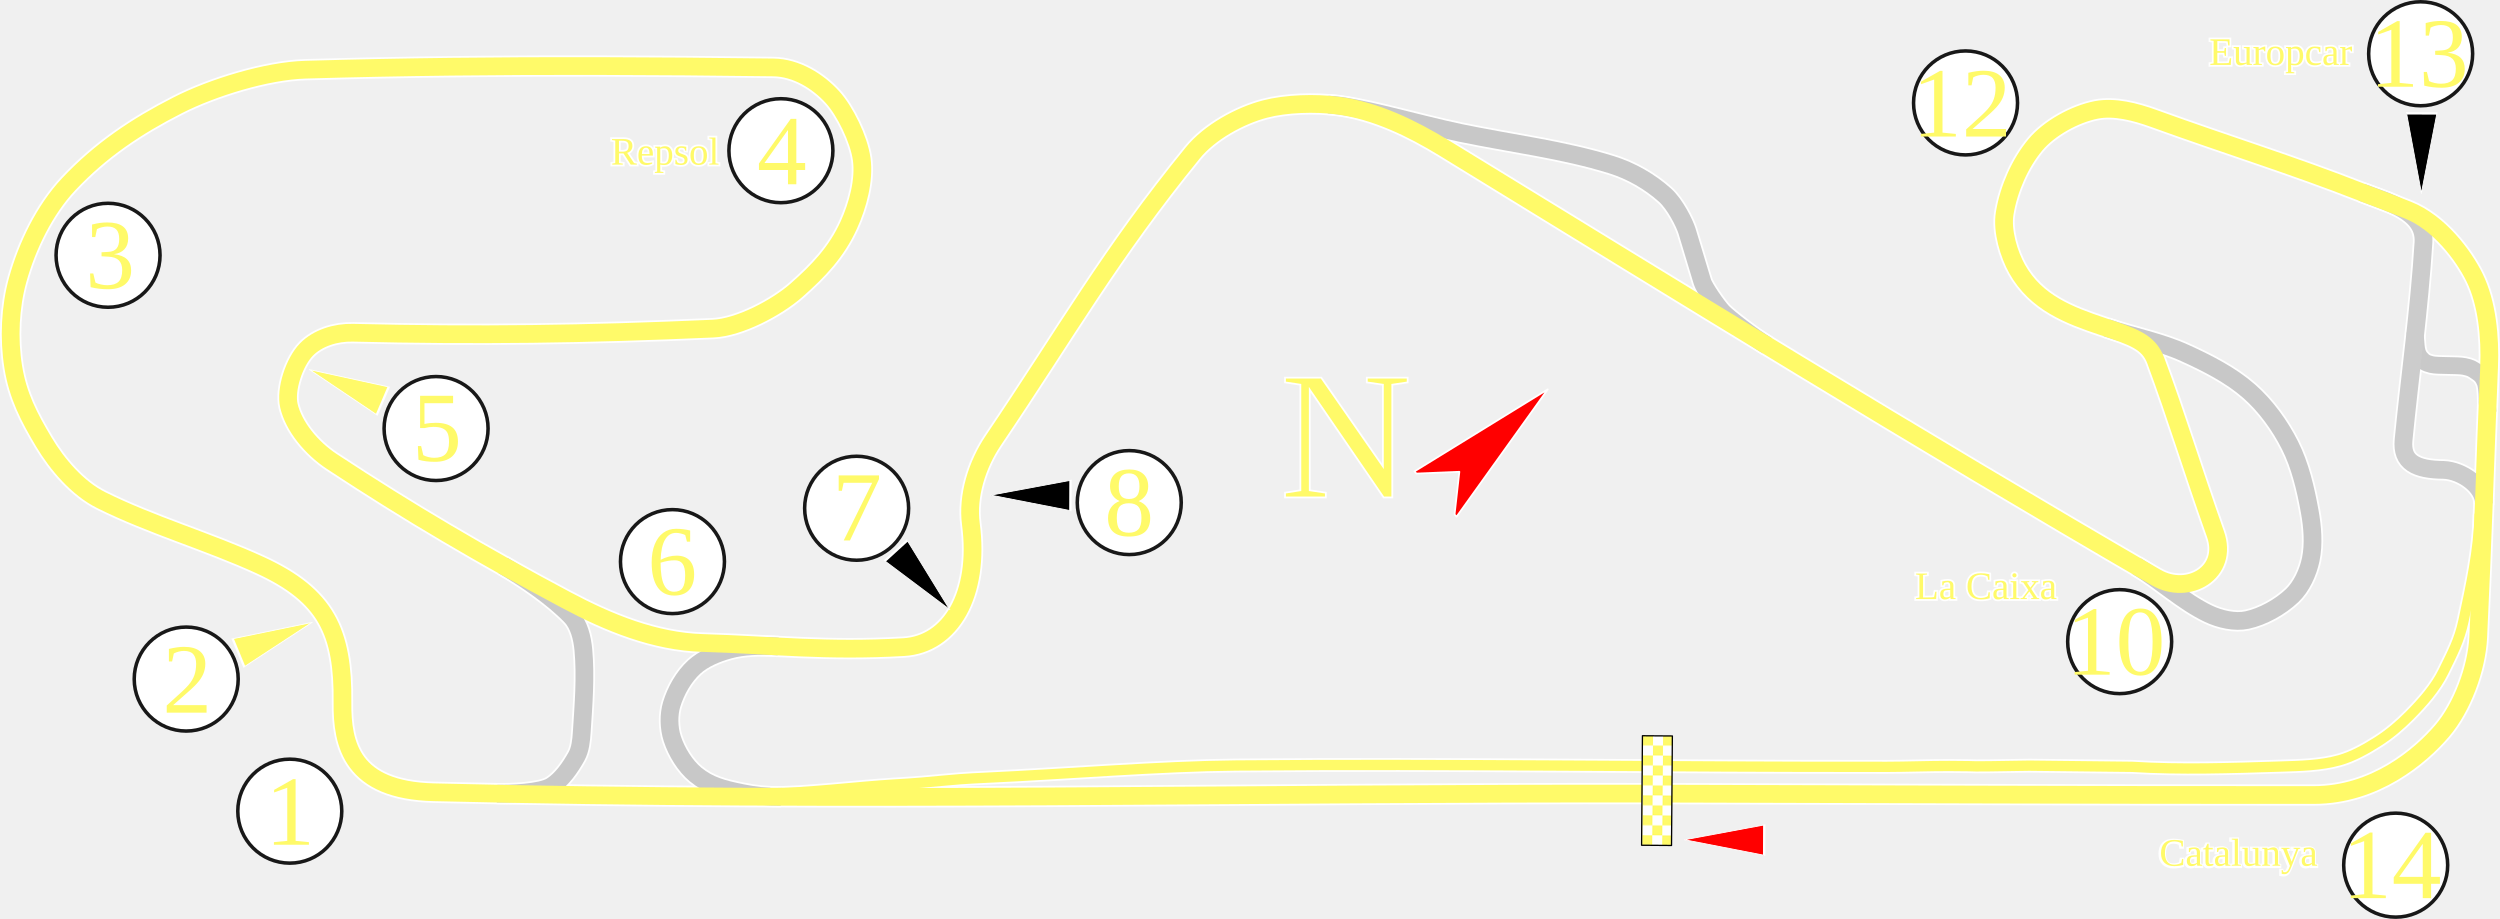
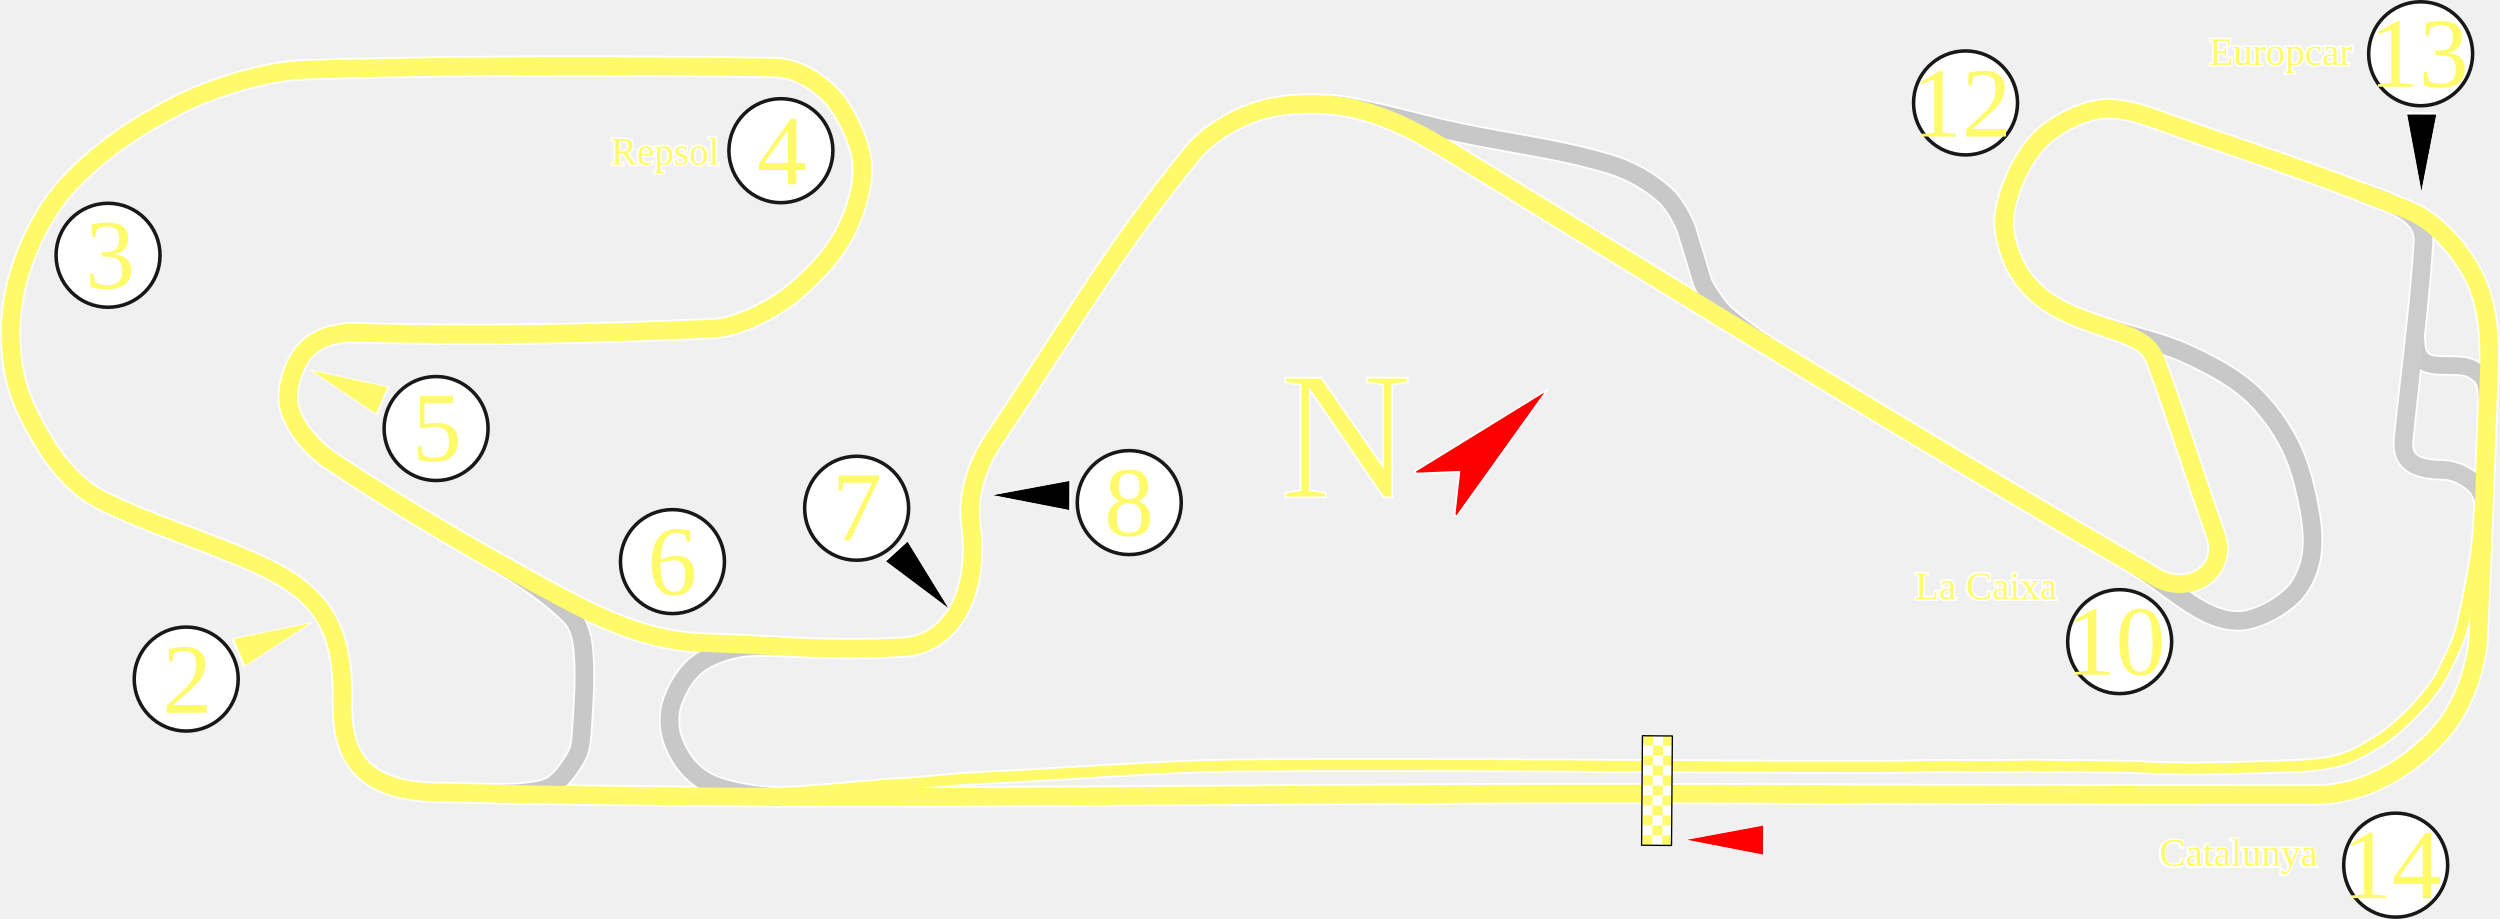
<svg xmlns="http://www.w3.org/2000/svg" xmlns:xlink="http://www.w3.org/1999/xlink" version="1.0" id="svg3942" height="517.724" width="1408.546">
  <defs id="defs3944">
    <clipPath id="clipPath9724" clipPathUnits="userSpaceOnUse">
      <path style="fill:#6a6a6a;fill-opacity:1;fill-rule:nonzero;stroke:#010101;stroke-width:0.943;stroke-linecap:round;stroke-linejoin:round;stroke-miterlimit:4;stroke-dasharray:none;stroke-dashoffset:0;stroke-opacity:1" d="M 727.239,720.308 C 1333.36,720.308 1939.48,720.308 2545.601,720.308 C 2545.601,974.893 2545.601,1229.478 2545.601,1484.063 C 1939.48,1484.063 1333.36,1484.063 727.239,1484.063 C 727.239,1229.478 727.239,974.893 727.239,720.308 L 727.239,720.308 z" id="path9726" />
    </clipPath>
    <pattern id="pattern4912" patternTransform="matrix(0.1737876,0,0,0.1737876,763.4772,1693.907)" height="18.138" width="18.181" patternUnits="userSpaceOnUse">
      <g transform="translate(-1025.535,-1215.281)" id="g4907">
        <rect y="1215.281" x="1025.535" height="18.096" width="18.173" id="rect4899" style="opacity:1;fill:#fffa69;fill-opacity:1;stroke:none;stroke-width:0.5;stroke-linecap:round;stroke-linejoin:round;stroke-miterlimit:4;stroke-dasharray:none;stroke-dashoffset:0;stroke-opacity:1" />
        <rect y="1215.281" x="1025.535" height="9.075" width="9.075" id="rect4903" style="opacity:1;fill:#ffffff;fill-opacity:1;stroke:none;stroke-width:0.5;stroke-linecap:round;stroke-linejoin:round;stroke-miterlimit:4;stroke-dasharray:none;stroke-dashoffset:0;stroke-opacity:1" />
        <rect y="1224.344" x="1034.641" height="9.075" width="9.075" id="rect4905" style="opacity:1;fill:#ffffff;fill-opacity:1;stroke:none;stroke-width:0.5;stroke-linecap:round;stroke-linejoin:round;stroke-miterlimit:4;stroke-dasharray:none;stroke-dashoffset:0;stroke-opacity:1" />
      </g>
    </pattern>
    <pattern patternTransform="matrix(0.4562459,1.0584762e-8,-1.0584762e-8,0.4562459,1606.006,1268.535)" id="pattern4166" xlink:href="#pattern4912" />
  </defs>
  <g transform="translate(-930.5028,-997.6197)" id="layer1">
    <path style="fill:none;fill-rule:evenodd;stroke:white;stroke-width:4;stroke-linecap:butt;stroke-linejoin:round;stroke-miterlimit:4;stroke-dasharray:none;stroke-opacity:1" d="M 2146.267,1430.039 L 2005.451,1429.927" id="path4724" />
    <path style="fill:none;fill-rule:evenodd;stroke:white;stroke-width:12;stroke-linecap:butt;stroke-linejoin:round;stroke-miterlimit:4;stroke-dasharray:none;stroke-opacity:1" d="M 1213.861,1316.235 C 1226.647,1323.762 1241.905,1334.066 1252.294,1344.873 C 1256.76,1349.519 1258.571,1357.153 1259.173,1363.716 C 1260.564,1378.887 1259.27,1394.703 1258.275,1410.075 C 1257.974,1414.743 1257.51,1419.85 1255.284,1423.833 C 1251.828,1430.019 1247.105,1436.878 1241.227,1440.582 C 1235.241,1444.355 1217.749,1444.969 1210.57,1444.769" id="path4714" />
    <path style="fill:none;fill-rule:evenodd;stroke:white;stroke-width:12;stroke-linecap:butt;stroke-linejoin:round;stroke-miterlimit:4;stroke-dasharray:none;stroke-opacity:1" d="M 1370.435,1446.564 C 1361.861,1446.589 1355.814,1445.89 1348.751,1444.47 C 1337.773,1442.265 1329.964,1440.218 1322.43,1434.002 C 1316.643,1429.227 1311.695,1421.281 1309.271,1413.813 C 1307.309,1407.772 1307.164,1400.252 1308.971,1394.373 C 1311.301,1386.793 1315.712,1378.901 1321.683,1373.436 C 1326.878,1368.682 1334.36,1365.631 1341.273,1363.716 C 1349.115,1361.543 1358.471,1361.198 1368.939,1361.847" id="path4716" />
    <path style="fill:none;fill-rule:evenodd;stroke:white;stroke-width:12;stroke-linecap:butt;stroke-linejoin:round;stroke-miterlimit:4;stroke-dasharray:none;stroke-opacity:1" d="M 1678.797,1056.55 C 1695.571,1057.272 1728.685,1067.378 1753.57,1072.551 C 1781.923,1078.444 1811.06,1081.91 1838.437,1090.421 C 1849.543,1093.874 1860.091,1099.96 1868.571,1107.544 C 1874.248,1112.622 1879.58,1123.275 1880.983,1127.733 C 1882.379,1132.17 1888.861,1153.795 1889.656,1156.446 C 1890.584,1159.538 1897.682,1170.005 1901.022,1173.494 C 1904.289,1176.907 1917.746,1187.265 1926.183,1192.411" id="path4718" />
    <path style="fill:none;fill-rule:evenodd;stroke:white;stroke-width:12;stroke-linecap:butt;stroke-linejoin:round;stroke-miterlimit:4;stroke-dasharray:none;stroke-opacity:1" d="M 2134.088,1316.478 C 2147.815,1324.634 2160.386,1336.534 2174.69,1343.378 C 2181.223,1346.503 2189.694,1348.436 2196.524,1346.967 C 2205.446,1345.047 2215.268,1339.553 2221.946,1333.208 C 2227.231,1328.188 2230.912,1320.108 2232.414,1312.87 C 2234.202,1304.256 2233.422,1294.504 2231.816,1285.653 C 2229.534,1273.07 2226.468,1259.902 2220.75,1248.566 C 2215.103,1237.37 2207.112,1226.312 2197.72,1218.059 C 2187.372,1208.965 2174.236,1202.308 2161.53,1196.524 C 2147.518,1190.145 2132.07,1187.302 2117.414,1182.317" id="path4720" />
    <path id="path4712" style="fill:none;fill-rule:evenodd;stroke:#ffffff;stroke-width:12;stroke-linecap:butt;stroke-linejoin:round;stroke-miterlimit:4;stroke-dasharray:none;stroke-opacity:1" d="m 2261.24,1105.991 c -39.602,-15.527 -74.724,-26.213 -117.357,-41.665 -10.208,-3.7 -22.133,-6.783 -32.302,-4.785 -12.164,2.389 -26.502,10.351 -34.272,19.637 -8.58,10.255 -15.003,24.676 -17.317,38.562 -1.674,10.042 2.42,23.317 7.045,31.528 10.681,18.96 29.326,26.002 48.132,32.302 17.184,5.756 25.951,8.532 29.909,19.142 11.725,31.429 20.866,61.876 33.643,97.803 7.694,21.634 -15.264,35.055 -33.451,24.492 -137.873,-80.08 -262.795,-157.214 -400.975,-241.931 -18.282,-11.208 -38.735,-21.126 -59.818,-23.927 -13.068,-1.736 -29.465,-1.171 -41.244,1.91 -14.142,3.699 -31.143,12.987 -40.749,24.773 -46.623,57.204 -70.641,100.274 -112.288,161.895 -9.322,13.793 -14.749,31.465 -12.689,47.106 5.222,39.645 -11.308,67.858 -37.886,69.389 -43.847,2.526 -72.724,-1.116 -113.279,-2.333 -26.944,-0.808 -52.894,-11.407 -76.918,-24.205 -46.741,-24.9 -88.45,-49.339 -131.95,-78.041 -11.479,-7.574 -21.506,-19.761 -24.205,-31.456 -2.087,-9.042 2.985,-24.529 9.849,-31.601 6.296,-6.487 16.468,-9.739 26.247,-9.498 69.992,1.722 131.066,0.862 202.874,-2.32 14.927,-0.661 35.983,-11.878 47.021,-21.607 12.49,-11.008 22.571,-21.584 29.486,-36.797 5.048,-11.107 8.883,-25.252 7.251,-37.087 -1.558,-11.295 -9.467,-27.211 -16.399,-34.84 -8.218,-9.044 -20.435,-16.656 -33.353,-16.822 -89.187,-1.145 -175.087,-1.318 -263.611,1.269 -21.919,0.638 -52.448,10.098 -71.867,19.988 -23.65,12.044 -43.633,25.471 -61.57,44.543 -13.567,14.426 -23.407,34.825 -28.713,53.836 -4.265,15.284 -5.097,33.106 -2.538,49.051 2.625,16.357 8.884,28.351 17.245,42.356 7.591,12.714 19.01,26.079 32.302,32.725 28.182,14.091 60.523,23.321 89.582,36.677 37.218,17.105 46.833,37.672 46.38,77.268 -0.274,24.015 5.35,49.527 51.516,50.67 231.148,5.726 460.056,0.264 691.353,0.773 130.803,0.288 239.607,0.867 367.875,0.773 34.316,-0.026 59.907,-21.683 72.242,-36.109 11.194,-13.091 19.481,-34.96 20.338,-52.785 1.258,-26.151 2.249,-51.21 3.164,-75.535" />
    <path id="path4476" d="M 1213.861,1316.235 C 1226.647,1323.762 1241.905,1334.066 1252.294,1344.873 C 1256.76,1349.519 1258.571,1357.153 1259.173,1363.716 C 1260.564,1378.887 1259.27,1394.703 1258.275,1410.075 C 1257.974,1414.743 1257.51,1419.85 1255.284,1423.833 C 1251.828,1430.019 1247.105,1436.878 1241.227,1440.582 C 1235.241,1444.355 1217.749,1444.969 1210.57,1444.769" style="fill:none;fill-rule:evenodd;stroke:#c8c8c8;stroke-width:10;stroke-linecap:butt;stroke-linejoin:round;stroke-miterlimit:4;stroke-dasharray:none;stroke-opacity:1" />
    <path id="path4478" d="M 1370.435,1446.564 C 1361.861,1446.589 1355.814,1445.89 1348.751,1444.47 C 1337.773,1442.265 1329.964,1440.218 1322.43,1434.002 C 1316.643,1429.227 1311.695,1421.281 1309.271,1413.813 C 1307.309,1407.772 1307.164,1400.252 1308.971,1394.373 C 1311.301,1386.793 1315.712,1378.901 1321.683,1373.436 C 1326.878,1368.682 1334.36,1365.631 1341.273,1363.716 C 1349.115,1361.543 1358.471,1361.198 1368.939,1361.847" style="fill:none;fill-rule:evenodd;stroke:#c8c8c8;stroke-width:10;stroke-linecap:butt;stroke-linejoin:round;stroke-miterlimit:4;stroke-dasharray:none;stroke-opacity:1" />
    <path id="path4480" d="M 1678.797,1056.55 C 1695.571,1057.272 1728.685,1067.378 1753.57,1072.551 C 1781.923,1078.444 1811.06,1081.91 1838.437,1090.421 C 1849.543,1093.874 1860.091,1099.96 1868.571,1107.544 C 1874.248,1112.622 1879.58,1123.275 1880.983,1127.733 C 1882.379,1132.17 1888.861,1153.795 1889.656,1156.446 C 1890.584,1159.538 1897.682,1170.005 1901.022,1173.494 C 1904.289,1176.907 1917.746,1187.265 1926.183,1192.411" style="fill:none;fill-rule:evenodd;stroke:#c8c8c8;stroke-width:10;stroke-linecap:butt;stroke-linejoin:round;stroke-miterlimit:4;stroke-dasharray:none;stroke-opacity:1" />
    <path id="path4482" d="M 2134.088,1316.478 C 2147.815,1324.634 2160.386,1336.534 2174.69,1343.378 C 2181.223,1346.503 2189.694,1348.436 2196.524,1346.967 C 2205.446,1345.047 2215.268,1339.553 2221.946,1333.208 C 2227.231,1328.188 2230.912,1320.108 2232.414,1312.87 C 2234.202,1304.256 2233.422,1294.504 2231.816,1285.653 C 2229.534,1273.07 2226.468,1259.902 2220.75,1248.566 C 2215.103,1237.37 2207.112,1226.312 2197.72,1218.059 C 2187.372,1208.965 2174.236,1202.308 2161.53,1196.524 C 2147.518,1190.145 2132.07,1187.302 2117.414,1182.317" style="fill:none;fill-rule:evenodd;stroke:#c8c8c8;stroke-width:10;stroke-linecap:butt;stroke-linejoin:round;stroke-miterlimit:4;stroke-dasharray:none;stroke-opacity:1" />
    <path id="path4492" d="M 2260.842,1105.848 C 2269.333,1109.034 2278.035,1112.384 2287.072,1115.975 C 2304.667,1122.966 2318.49,1141.351 2324.74,1154.053 C 2331.744,1168.289 2333.617,1187.512 2332.909,1204.3 C 2331.77,1231.301 2330.867,1256.498 2329.916,1281.775" style="fill:none;fill-rule:evenodd;stroke:#ffffff;stroke-width:12;stroke-linecap:butt;stroke-linejoin:round;stroke-miterlimit:4;stroke-dasharray:none;stroke-opacity:1" />
    <path d="m 2329.946,1281.114 c 0.134,-9.591 -12.401,-18.366 -22.599,-18.743 -15.687,-0.124 -23.878,-4.258 -22.629,-16.919 3.672,-37.224 8.91,-73.893 11.209,-111.243 1.091,-17.717 -20.618,-22.702 -34.686,-28.218" style="fill:none;fill-rule:evenodd;stroke:#ffffff;stroke-width:12;stroke-linecap:butt;stroke-linejoin:round;stroke-miterlimit:4;stroke-dasharray:none;stroke-opacity:1" id="path985" />
    <path style="fill:none;fill-rule:evenodd;stroke:#ffffff;stroke-width:11.5;stroke-linecap:butt;stroke-linejoin:miter;stroke-miterlimit:4;stroke-dasharray:none;stroke-opacity:1" d="m 2291.162,1184.552 c 0,0 0.442,5.398 0.649,7.809 0.207,2.41 0.744,5.085 2.488,7.044 1.744,1.959 2.615,2.756 6.171,3.62 3.557,0.864 14.685,0.252 18.551,1.076 3.865,0.824 4.364,1.348 6.909,3.027 2.545,1.679 3.577,2.949 4.781,5.885 1.204,2.935 1.103,11.402 1.103,11.402 l 0.474,5.488" id="path987" />
    <path id="path4312" d="m 2291.162,1184.552 c 0,0 0.442,5.398 0.649,7.809 0.207,2.41 0.744,5.085 2.488,7.044 1.744,1.959 2.615,2.756 6.171,3.62 3.557,0.864 14.685,0.252 18.551,1.076 3.865,0.824 4.364,1.348 6.909,3.027 2.545,1.679 3.577,2.949 4.781,5.885 1.204,2.935 1.103,11.402 1.103,11.402 l 0.474,5.488" style="fill:none;fill-rule:evenodd;stroke:#c9c9c9;stroke-width:9.5;stroke-linecap:butt;stroke-linejoin:miter;stroke-miterlimit:4;stroke-dasharray:none;stroke-opacity:1" />
    <path id="path977" style="fill:none;fill-rule:evenodd;stroke:#cccccc;stroke-width:10;stroke-linecap:butt;stroke-linejoin:round;stroke-miterlimit:4;stroke-dasharray:none;stroke-opacity:1" d="m 2329.946,1281.114 c 0.134,-9.591 -12.401,-18.366 -22.599,-18.743 -15.687,-0.124 -23.878,-4.258 -22.629,-16.919 3.672,-37.224 8.91,-73.893 11.209,-111.243 1.091,-17.717 -20.618,-22.702 -34.686,-28.218" />
    <path style="fill:none;fill-rule:evenodd;stroke:#ffffff;stroke-width:7.8;stroke-linecap:butt;stroke-linejoin:round;stroke-miterlimit:4;stroke-dasharray:none;stroke-opacity:1" d="m 2327.633,1287.087 c -0.598,20.849 -4.889,40.355 -9.149,60.342 -2.37,11.119 -6.396,18.513 -11.297,28.55 -4.47,9.154 -11.771,17.368 -18.992,24.675 -5.39,5.454 -11.281,10.485 -17.796,14.655 -6.645,4.254 -14.232,8.512 -21.684,10.618 -10.543,2.979 -22.187,3.232 -33.349,3.589 -27.82,0.889 -56.363,1.86 -83.596,0.15 l -57.914,-0.657 c -44.528,0.75 -20.47,0.251 -45.103,0.175 -10.63,-0.033 -24.344,0.478 -35.025,0.494 -122.166,0.183 -244.673,-1.835 -366.824,-0.759 -42.001,0.37 -97.723,4.943 -139.691,6.834 -26.623,1.2 -26.428,2.371 -53.034,3.888 -18.856,1.075 -50.678,4.995 -69.596,4.833" id="path989" />
    <path transform="translate(930.5028,997.6197)" d="M 336.484 37.209 C 281.764 37.106 227.462 37.645 172.135 39.262 C 150.216 39.899 119.687 49.361 100.268 59.25 C 76.618 71.294 56.634 84.721 38.697 103.793 C 25.13 118.219 15.29 138.617 9.984 157.629 C 5.719 172.913 4.886 190.737 7.445 206.682 C 10.071 223.039 16.33 235.032 24.691 249.037 C 32.282 261.751 43.7 275.116 56.992 281.762 C 85.174 295.853 117.516 305.082 146.574 318.438 C 183.792 335.543 193.407 356.111 192.955 395.707 C 192.681 419.722 198.304 445.233 244.471 446.377 C 475.619 452.103 704.528 446.641 935.824 447.15 C 1066.627 447.438 1175.431 448.018 1303.699 447.924 C 1338.015 447.898 1363.607 426.24 1375.941 411.814 C 1387.135 398.724 1395.422 376.854 1396.279 359.029 C 1397.537 332.878 1398.528 307.818 1399.443 283.494 L 1399.438 283.479 C 1400.38 258.428 1401.277 233.442 1402.406 206.682 C 1403.114 189.893 1401.241 170.67 1394.236 156.434 C 1387.987 143.732 1374.164 125.346 1356.568 118.355 C 1347.673 114.821 1339.108 111.522 1330.742 108.381 L 1330.738 108.371 C 1291.136 92.844 1256.013 82.159 1213.381 66.707 C 1203.173 63.007 1191.247 59.923 1181.078 61.92 C 1168.915 64.309 1154.576 72.273 1146.807 81.559 C 1138.226 91.813 1131.804 106.234 1129.49 120.119 C 1127.816 130.161 1131.909 143.437 1136.535 151.648 C 1147.216 170.609 1165.861 177.649 1184.668 183.949 C 1201.852 189.706 1210.62 192.482 1214.578 203.092 C 1226.303 234.52 1235.444 264.968 1248.221 300.895 C 1255.915 322.529 1232.957 335.95 1214.77 325.387 C 1076.897 245.307 951.975 168.172 813.795 83.455 C 795.513 72.247 775.06 62.329 753.977 59.527 C 740.908 57.791 724.512 58.357 712.732 61.438 C 698.59 65.136 681.591 74.424 671.984 86.211 C 625.362 143.415 601.342 186.484 559.695 248.105 C 550.373 261.899 544.946 279.569 547.006 295.211 C 552.227 334.856 535.699 363.07 509.121 364.602 C 465.274 367.128 436.397 363.484 395.842 362.268 C 368.897 361.459 342.948 350.861 318.924 338.062 C 272.182 313.162 230.473 288.724 186.973 260.021 C 175.494 252.447 165.466 240.262 162.768 228.566 C 160.681 219.525 165.753 204.037 172.617 196.965 C 178.913 190.478 189.085 187.226 198.865 187.467 C 268.858 189.189 329.931 188.329 401.738 185.146 C 416.665 184.485 437.721 173.268 448.76 163.539 C 461.25 152.531 471.331 141.956 478.246 126.742 C 483.294 115.636 487.128 101.489 485.496 89.654 C 483.938 78.36 476.029 62.443 469.098 54.814 C 460.88 45.77 448.662 38.16 435.744 37.994 C 402.299 37.565 369.317 37.271 336.484 37.209 z " style="fill:none;fill-rule:evenodd;stroke:#fffa69;stroke-width:10;stroke-linecap:butt;stroke-linejoin:round;stroke-miterlimit:4;stroke-dasharray:none;stroke-opacity:1" id="path3965" />
    <text id="text4528" y="1449.807" x="1076.742" style="font-style:normal;font-weight:normal;line-height:0%;font-family:'Times New Roman';writing-mode:lr-tb;fill:#fffa69;fill-opacity:1;stroke:none;stroke-width:1px;stroke-linecap:butt;stroke-linejoin:miter;stroke-opacity:1" xml:space="preserve">
      <tspan style="font-size:40px;line-height:1.25" y="1449.807" x="1076.742" id="tspan4530"> </tspan>
    </text>
    <text id="text4532" y="1470.391" x="1081.493" style="font-style:normal;font-weight:normal;line-height:0%;font-family:'Times New Roman';writing-mode:lr-tb;fill:#fffa69;fill-opacity:1;stroke:none;stroke-width:1px;stroke-linecap:butt;stroke-linejoin:miter;stroke-opacity:1" xml:space="preserve">
      <tspan style="font-size:48px;line-height:1.25" y="1470.391" x="1081.493" id="tspan4534"> </tspan>
    </text>
    <g id="g4693">
      <path style="opacity:1;fill:white;fill-opacity:1;fill-rule:nonzero;stroke:#181818;stroke-width:2.216;stroke-linecap:round;stroke-linejoin:round;marker:none;marker-start:none;marker-mid:none;marker-end:none;stroke-miterlimit:4;stroke-dasharray:none;stroke-dashoffset:66;stroke-opacity:1;visibility:visible;display:inline;overflow:visible;enable-background:accumulate" id="path4691" d="m 2307.079,1490.185 a 32.461,32.461 0 0 1 -32.461,32.461 32.461,32.461 0 0 1 -32.461,-32.461 32.461,32.461 0 0 1 32.461,-32.461 32.461,32.461 0 0 1 32.461,32.461 z" transform="matrix(0.902439,0,0,0.902439,-1061.325,-203.358)" />
      <text xml:space="preserve" style="font-style:normal;font-weight:normal;line-height:0%;font-family:'Times New Roman';writing-mode:lr-tb;fill:#fffa69;fill-opacity:1;stroke:none;stroke-width:1px;stroke-linecap:butt;stroke-linejoin:miter;stroke-opacity:1" x="978.569" y="1160.036" id="text4544">
        <tspan style="font-size:56px;line-height:1.25" id="tspan4546" x="978.569" y="1160.036">3</tspan>
      </text>
    </g>
    <g transform="translate(-7.917222,19.00133)" id="g4679">
      <path style="opacity:1;fill:white;fill-opacity:1;fill-rule:nonzero;stroke:#181818;stroke-width:2.216;stroke-linecap:round;stroke-linejoin:round;marker:none;marker-start:none;marker-mid:none;marker-end:none;stroke-miterlimit:4;stroke-dasharray:none;stroke-dashoffset:66;stroke-opacity:1;visibility:visible;display:inline;overflow:visible;enable-background:accumulate" id="path4665" d="m 2307.079,1490.185 a 32.461,32.461 0 0 1 -32.461,32.461 32.461,32.461 0 0 1 -32.461,-32.461 32.461,32.461 0 0 1 32.461,-32.461 32.461,32.461 0 0 1 32.461,32.461 z" transform="matrix(0.902439,0,0,0.902439,-735.4062,-49.76393)" />
      <text xml:space="preserve" style="font-style:normal;font-weight:normal;line-height:0%;font-family:'Times New Roman';writing-mode:lr-tb;fill:#fffa69;fill-opacity:1;stroke:none;stroke-width:1px;stroke-linecap:butt;stroke-linejoin:miter;stroke-opacity:1" x="1303.175" y="1313.63" id="text4556">
        <tspan style="font-size:56px;line-height:1.25" id="tspan4558" x="1303.175" y="1313.63">6</tspan>
-       </text>
-     </g>
-     <g transform="translate(17.41789,0)" id="g4707">
-       <circle style="display:inline;overflow:visible;visibility:visible;opacity:1;fill:#ffffff;fill-opacity:1;fill-rule:nonzero;stroke:#181818;stroke-width:2.216;stroke-linecap:round;stroke-linejoin:round;stroke-miterlimit:4;stroke-dasharray:none;stroke-dashoffset:66;stroke-opacity:1;marker:none;marker-start:none;marker-mid:none;marker-end:none;enable-background:accumulate" id="path4705" transform="matrix(0.902439,0,0,0.902439,-976.3494,109.8358)" cx="2274.618" cy="1490.185" r="32.461" />
-       <text xml:space="preserve" style="font-style:normal;font-weight:normal;line-height:0%;font-family:'Times New Roman';writing-mode:lr-tb;fill:#fffa69;fill-opacity:1;stroke:none;stroke-width:1px;stroke-linecap:butt;stroke-linejoin:miter;stroke-opacity:1" x="1062.491" y="1473.558" id="text4536">
-         <tspan style="font-size:56px;line-height:1.25" id="tspan4538" x="1062.491" y="1473.558">1</tspan>
      </text>
    </g>
    <g id="g4923">
      <use x="0" y="0" xlink:href="#text4736" id="use4772" style="stroke:white;stroke-width:2;stroke-miterlimit:4;stroke-dasharray:none;stroke-opacity:1" width="744.094" height="1052.362" />
      <g id="g4686" transform="translate(22.16822,1.583444)">
        <path transform="matrix(0.902439,0,0,0.902439,-704.3935,-263.8571)" d="m 2307.079,1490.185 a 32.461,32.461 0 0 1 -32.461,32.461 32.461,32.461 0 0 1 -32.461,-32.461 32.461,32.461 0 0 1 32.461,-32.461 32.461,32.461 0 0 1 32.461,32.461 z" id="path4684" style="opacity:1;fill:white;fill-opacity:1;fill-rule:nonzero;stroke:#181818;stroke-width:2.216;stroke-linecap:round;stroke-linejoin:round;marker:none;marker-start:none;marker-mid:none;marker-end:none;stroke-miterlimit:4;stroke-dasharray:none;stroke-dashoffset:66;stroke-opacity:1;visibility:visible;display:inline;overflow:visible;enable-background:accumulate" />
        <text id="text4548" y="1099.866" x="1334.844" style="font-style:normal;font-weight:normal;line-height:0%;font-family:'Times New Roman';writing-mode:lr-tb;fill:#fffa69;fill-opacity:1;stroke:none;stroke-width:1px;stroke-linecap:butt;stroke-linejoin:miter;stroke-opacity:1" xml:space="preserve">
          <tspan style="font-size:56px;line-height:1.25" y="1099.866" x="1334.844" id="tspan4550">4</tspan>
        </text>
      </g>
      <text xml:space="preserve" style="font-style:normal;font-weight:normal;line-height:0%;font-family:'Times New Roman';writing-mode:lr-tb;fill:#fffa69;fill-opacity:1" x="1274.673" y="1090.365" id="text4736">
        <tspan style="font-size:22px;line-height:1.25" id="tspan4738" x="1274.673" y="1090.365">Repsol</tspan>
      </text>
    </g>
    <g id="g4630">
      <circle style="display:inline;overflow:visible;visibility:visible;opacity:1;fill:#ffffff;fill-opacity:1;fill-rule:nonzero;stroke:#181818;stroke-width:2.216;stroke-linecap:round;stroke-linejoin:round;stroke-miterlimit:4;stroke-dasharray:none;stroke-dashoffset:66;stroke-opacity:1;marker:none;marker-start:none;marker-mid:none;marker-end:none;enable-background:accumulate" id="path4628" transform="matrix(0.902439,0,0,0.902439,-14.77741,-289.1922)" cx="2274.618" cy="1490.185" r="32.461" />
      <text xml:space="preserve" style="font-style:normal;font-weight:normal;line-height:0%;font-family:'Times New Roman';writing-mode:lr-tb;fill:#fffa69;fill-opacity:1;stroke:none;stroke-width:1px;stroke-linecap:butt;stroke-linejoin:miter;stroke-opacity:1" x="2007.807" y="1074.53" id="text4580">
        <tspan style="font-size:56px;line-height:1.25" id="tspan4582" x="2007.807" y="1074.53">12</tspan>
      </text>
    </g>
    <use height="1052.362" width="744.094" style="stroke:#ffffff;stroke-width:2;stroke-miterlimit:4;stroke-dasharray:none;stroke-opacity:1" id="use4784" xlink:href="#text4762" y="0" x="0" transform="translate(-0.4240292,0.3118079)" />
    <g id="g4602">
      <circle style="display:inline;overflow:visible;visibility:visible;opacity:1;fill:#ffffff;fill-opacity:1;fill-rule:nonzero;stroke:#181818;stroke-width:2.216;stroke-linecap:round;stroke-linejoin:round;stroke-miterlimit:4;stroke-dasharray:none;stroke-dashoffset:66;stroke-opacity:1;marker:none;marker-start:none;marker-mid:none;marker-end:none;enable-background:accumulate" id="path4600" transform="matrix(0.902439,0,0,0.902439,227.5717,140.2494)" cx="2274.618" cy="1490.185" r="32.461" />
      <text xml:space="preserve" style="font-style:normal;font-weight:normal;line-height:0%;font-family:'Times New Roman';writing-mode:lr-tb;fill:#fffa69;fill-opacity:1;stroke:none;stroke-width:1px;stroke-linecap:butt;stroke-linejoin:miter;stroke-opacity:1" x="2250.075" y="1503.644" id="text4596">
        <tspan style="font-size:56px;line-height:1.25" id="tspan4598" x="2250.075" y="1503.644">14</tspan>
      </text>
    </g>
    <text id="text4762" y="1485.395" x="2147.143" style="font-style:normal;font-weight:normal;line-height:0%;font-family:'Times New Roman';writing-mode:lr-tb;fill:#fffa69;fill-opacity:1" xml:space="preserve">
      <tspan style="font-size:22px;line-height:1.25" id="tspan4766" y="1485.395" x="2147.143">Catalunya</tspan>
    </text>
    <path id="path991" d="m 2327.633,1287.087 c -0.598,20.849 -4.889,40.355 -9.149,60.342 -2.37,11.119 -6.396,18.513 -11.297,28.55 -4.47,9.154 -11.771,17.368 -18.992,24.675 -5.39,5.454 -11.281,10.485 -17.796,14.655 -6.645,4.254 -14.232,8.512 -21.684,10.618 -10.543,2.979 -22.187,3.232 -33.349,3.589 -27.82,0.889 -56.363,1.86 -83.596,0.15 l -57.914,-0.657 c -44.528,0.75 -20.47,0.251 -45.103,0.175 -10.63,-0.033 -24.344,0.478 -35.025,0.494 -122.166,0.183 -244.673,-1.835 -366.824,-0.759 -42.001,0.37 -97.723,4.943 -139.691,6.834 -26.623,1.2 -26.428,2.371 -53.034,3.888 -18.856,1.075 -50.678,4.995 -69.596,4.833" style="fill:none;fill-rule:evenodd;stroke:#fffa69;stroke-width:5.8;stroke-linecap:butt;stroke-linejoin:round;stroke-miterlimit:4;stroke-dasharray:none;stroke-opacity:1" />
    <g transform="matrix(0.3100541,-1.32292,1.32292,0.3100541,-553.098,3071.939)" id="g4425">
      <path style="opacity:1;fill:red;fill-opacity:1;stroke:white;stroke-width:0.617;stroke-linecap:round;stroke-linejoin:miter;stroke-miterlimit:4;stroke-dasharray:none;stroke-dashoffset:0;stroke-opacity:1" id="path3463" d="m 1695.937,1398.521 -24.481,0 12.241,-21.201 z" transform="matrix(-0.500919,0.1152259,0.34924,1.518244,1918.238,-810.8729)" />
      <rect style="opacity:1;fill:url(#pattern4166);fill-opacity:1;stroke:black;stroke-width:0.552;stroke-linecap:round;stroke-linejoin:round;stroke-miterlimit:4;stroke-dasharray:none;stroke-dashoffset:0;stroke-opacity:1;display:inline" id="rect3457" width="12.409" height="45.403" x="1763.349" y="1189.909" transform="matrix(0.2205973,0.975365,0.975365,-0.2205973,0,0)" ry="0" />
    </g>
    <g clip-path="url(#clipPath9724)" transform="matrix(1.610266,0,0,1.610266,-1687.294,-274.4685)" id="g3804" style="display:inline">
      <text xml:space="preserve" style="font-style:normal;font-weight:normal;line-height:0%;font-family:'Times New Roman';fill:#fffa69;fill-opacity:1;stroke:#ffffff;stroke-width:0.621px;stroke-linecap:butt;stroke-linejoin:miter;stroke-opacity:1" x="2073.466" y="964.031" id="text3180">
        <tspan style="font-size:64px;line-height:1.25;stroke-width:0.621" id="tspan3182" x="2073.466" y="964.031">N</tspan>
      </text>
      <path style="fill:red;fill-opacity:1;fill-rule:nonzero;stroke:white;stroke-width:0.621;stroke-linecap:round;stroke-linejoin:round;stroke-miterlimit:4;stroke-dasharray:none;stroke-dashoffset:0;stroke-opacity:1" d="M 2167.23,926.227 L 2120.591,954.934 L 2121.294,955.688 L 2136.307,955.063 L 2134.636,969.996 L 2135.339,970.75 L 2167.23,926.227 z" id="path2745" />
    </g>
    <g transform="translate(-32.5964,31.66889)" id="g4700">
      <circle style="display:inline;overflow:visible;visibility:visible;opacity:1;fill:#ffffff;fill-opacity:1;fill-rule:nonzero;stroke:#181818;stroke-width:2.216;stroke-linecap:round;stroke-linejoin:round;stroke-miterlimit:4;stroke-dasharray:none;stroke-dashoffset:66;stroke-opacity:1;marker:none;marker-start:none;marker-mid:none;marker-end:none;enable-background:accumulate" id="path4698" transform="matrix(0.902439,0,0,0.902439,-984.6906,3.745103)" cx="2274.618" cy="1490.185" r="32.461" />
      <text xml:space="preserve" style="font-style:normal;font-weight:normal;line-height:0%;font-family:'Times New Roman';writing-mode:lr-tb;fill:#fffa69;fill-opacity:1;stroke:none;stroke-width:1px;stroke-linecap:butt;stroke-linejoin:miter;stroke-opacity:1" x="1054.574" y="1367.468" id="text4540">
        <tspan style="font-size:56px;line-height:1.25" id="tspan4542" x="1054.574" y="1367.468">2</tspan>
      </text>
    </g>
    <path style="opacity:1;fill:#fffa69;fill-opacity:1;stroke:#ffffff;stroke-width:0.617;stroke-linecap:round;stroke-linejoin:miter;stroke-miterlimit:4;stroke-dasharray:none;stroke-dashoffset:0;stroke-opacity:1" id="path4801" d="m 1695.937,1398.521 -24.481,0 12.241,-21.201 z" transform="matrix(-0.2665011,-0.6455626,-1.956647,0.8077425,4249.969,1322.689)" />
    <g transform="translate(16.29015,44.98543)" id="g4674">
      <circle style="display:inline;overflow:visible;visibility:visible;opacity:1;fill:#ffffff;fill-opacity:1;fill-rule:nonzero;stroke:#181818;stroke-width:2.216;stroke-linecap:round;stroke-linejoin:round;stroke-miterlimit:4;stroke-dasharray:none;stroke-dashoffset:66;stroke-opacity:1;marker:none;marker-start:none;marker-mid:none;marker-end:none;enable-background:accumulate" id="path4672" transform="matrix(0.902439,0,0,0.902439,-892.7961,-150.7216)" cx="2274.618" cy="1490.185" r="32.461" />
      <text xml:space="preserve" style="font-style:normal;font-weight:normal;line-height:0%;font-family:'Times New Roman';writing-mode:lr-tb;fill:#fffa69;fill-opacity:1;stroke:none;stroke-width:1px;stroke-linecap:butt;stroke-linejoin:miter;stroke-opacity:1" x="1146.414" y="1212.29" id="text4552">
        <tspan style="font-size:56px;line-height:1.25" id="tspan4554" x="1146.414" y="1212.29">5</tspan>
      </text>
    </g>
    <path style="opacity:1;fill:#fffa69;fill-opacity:1;stroke:#ffffff;stroke-width:0.617;stroke-linecap:round;stroke-linejoin:miter;stroke-miterlimit:4;stroke-dasharray:none;stroke-dashoffset:0;stroke-opacity:1" id="path4803" d="m 1695.937,1398.521 -24.481,0 12.241,-21.201 z" transform="matrix(-0.2739978,0.6424166,1.947111,0.8304647,-1115.602,-1019.588)" />
    <g id="g4906">
      <g id="g4667" transform="translate(-36.83578,-17.83444)">
        <path transform="matrix(0.902439,0,0,0.902439,-602.725,-42.99257)" d="m 2307.079,1490.185 a 32.461,32.461 0 0 1 -32.461,32.461 32.461,32.461 0 0 1 -32.461,-32.461 32.461,32.461 0 0 1 32.461,-32.461 32.461,32.461 0 0 1 32.461,32.461 z" id="path4663" style="opacity:1;fill:white;fill-opacity:1;fill-rule:nonzero;stroke:#181818;stroke-width:2.216;stroke-linecap:round;stroke-linejoin:round;marker:none;marker-start:none;marker-mid:none;marker-end:none;stroke-miterlimit:4;stroke-dasharray:none;stroke-dashoffset:66;stroke-opacity:1;visibility:visible;display:inline;overflow:visible;enable-background:accumulate" />
        <text id="text4560" y="1319.964" x="1436.184" style="font-style:normal;font-weight:normal;line-height:0%;font-family:'Times New Roman';writing-mode:lr-tb;fill:#fffa69;fill-opacity:1;stroke:none;stroke-width:1px;stroke-linecap:butt;stroke-linejoin:miter;stroke-opacity:1" xml:space="preserve">
          <tspan style="font-size:56px;line-height:1.25" y="1319.964" x="1436.184" id="tspan4562">7</tspan>
        </text>
      </g>
      <path transform="matrix(0.5162472,-0.4703857,-1.4257,-1.564703,2560.025,4288.147)" d="m 1695.937,1398.521 -24.481,0 12.241,-21.201 z" id="path4805" style="opacity:1;fill:black;fill-opacity:1;stroke:white;stroke-width:0.617;stroke-linecap:round;stroke-linejoin:miter;stroke-miterlimit:4;stroke-dasharray:none;stroke-dashoffset:0;stroke-opacity:1" />
    </g>
    <g id="g4899">
      <g id="g4658" transform="translate(35.72414,26.91855)">
        <path transform="matrix(0.902439,0,0,0.902439,-521.6822,-90.93349)" d="m 2307.079,1490.185 a 32.461,32.461 0 0 1 -32.461,32.461 32.461,32.461 0 0 1 -32.461,-32.461 32.461,32.461 0 0 1 32.461,-32.461 32.461,32.461 0 0 1 32.461,32.461 z" id="path4656" style="opacity:1;fill:white;fill-opacity:1;fill-rule:nonzero;stroke:#181818;stroke-width:2.216;stroke-linecap:round;stroke-linejoin:round;marker:none;marker-start:none;marker-mid:none;marker-end:none;stroke-miterlimit:4;stroke-dasharray:none;stroke-dashoffset:66;stroke-opacity:1;visibility:visible;display:inline;overflow:visible;enable-background:accumulate" />
        <text id="text4564" y="1272.461" x="1516.94" style="font-style:normal;font-weight:normal;line-height:0%;font-family:'Times New Roman';writing-mode:lr-tb;fill:#fffa69;fill-opacity:1;stroke:none;stroke-width:1px;stroke-linecap:butt;stroke-linejoin:miter;stroke-opacity:1" xml:space="preserve">
          <tspan style="font-size:56px;line-height:1.25" y="1272.461" x="1516.94" id="tspan4566">8</tspan>
        </text>
      </g>
      <path transform="matrix(-2.877296e-3,0.6984022,2.116799,8.7209945e-3,-1421.95,88.68847)" d="m 1695.937,1398.521 -24.481,0 12.241,-21.201 z" id="path4807" style="opacity:1;fill:black;fill-opacity:1;stroke:white;stroke-width:0.617;stroke-linecap:round;stroke-linejoin:miter;stroke-miterlimit:4;stroke-dasharray:none;stroke-dashoffset:0;stroke-opacity:1" />
    </g>
    <g id="g4839">
      <use x="0" y="0" xlink:href="#text4758" id="use4782" style="stroke:white;stroke-width:2;stroke-miterlimit:4;stroke-dasharray:none;stroke-opacity:1" width="744.094" height="1052.362" />
      <g id="g4623" transform="translate(24.81026,-9.021912)">
        <path d="m 2307.079,1490.185 a 32.461,32.461 0 0 1 -32.461,32.461 32.461,32.461 0 0 1 -32.461,-32.461 32.461,32.461 0 0 1 32.461,-32.461 32.461,32.461 0 0 1 32.461,32.461 z" transform="matrix(0.902439,0,0,0.902439,216.8268,-307.8654)" id="path4621" style="opacity:1;fill:white;fill-opacity:1;fill-rule:nonzero;stroke:#181818;stroke-width:2.216;stroke-linecap:round;stroke-linejoin:round;marker:none;marker-start:none;marker-mid:none;marker-end:none;stroke-miterlimit:4;stroke-dasharray:none;stroke-dashoffset:66;stroke-opacity:1;visibility:visible;display:inline;overflow:visible;enable-background:accumulate" />
        <text id="text4584" y="1055.529" x="2240.574" style="font-style:normal;font-weight:normal;line-height:0%;font-family:'Times New Roman';writing-mode:lr-tb;fill:#fffa69;fill-opacity:1;stroke:none;stroke-width:1px;stroke-linecap:butt;stroke-linejoin:miter;stroke-opacity:1" xml:space="preserve">
          <tspan style="font-size:56px;line-height:1.25" y="1055.529" x="2240.574" id="tspan4586">13</tspan>
        </text>
      </g>
      <text xml:space="preserve" style="font-style:normal;font-weight:normal;line-height:0%;font-family:'Times New Roman';writing-mode:lr-tb;fill:#fffa69;fill-opacity:1" x="2175.22" y="1034.203" id="text4758">
        <tspan style="font-size:22px;line-height:1.25" id="tspan4760" x="2175.22" y="1034.203">Europcar</tspan>
      </text>
      <path transform="matrix(0.6984022,2.877296e-3,8.7209945e-3,-2.116799,1106.855,4017.059)" d="m 1695.937,1398.521 -24.481,0 12.241,-21.201 z" id="path4809" style="opacity:1;fill:black;fill-opacity:1;stroke:white;stroke-width:0.617;stroke-linecap:round;stroke-linejoin:miter;stroke-miterlimit:4;stroke-dasharray:none;stroke-dashoffset:0;stroke-opacity:1" />
    </g>
    <g transform="translate(98.33264,40.46432)" id="g4870">
      <use x="0" y="0" xlink:href="#text4748" id="use4778" style="stroke:#ffffff;stroke-width:2;stroke-miterlimit:4;stroke-dasharray:none;stroke-opacity:1" width="744.094" height="1052.362" />
      <g id="g4644" transform="translate(-92.41961,-1.707578)">
        <circle r="32.461" cy="1490.185" cx="2274.618" transform="matrix(0.902439,0,0,0.902439,66.14227,-24.42885)" id="path4642" style="display:inline;overflow:visible;visibility:visible;opacity:1;fill:#ffffff;fill-opacity:1;fill-rule:nonzero;stroke:#181818;stroke-width:2.216;stroke-linecap:round;stroke-linejoin:round;stroke-miterlimit:4;stroke-dasharray:none;stroke-dashoffset:66;stroke-opacity:1;marker:none;marker-start:none;marker-mid:none;marker-end:none;enable-background:accumulate" />
        <text id="text4572" y="1338.966" x="2088.563" style="font-style:normal;font-weight:normal;line-height:0%;font-family:'Times New Roman';writing-mode:lr-tb;fill:#fffa69;fill-opacity:1;stroke:none;stroke-width:1px;stroke-linecap:butt;stroke-linejoin:miter;stroke-opacity:1" xml:space="preserve">
          <tspan style="font-size:56px;line-height:1.25" y="1338.966" x="2088.563" id="tspan4574">10</tspan>
        </text>
      </g>
      <text xml:space="preserve" style="font-style:normal;font-weight:normal;line-height:0%;font-family:'Times New Roman';writing-mode:lr-tb;fill:#fffa69;fill-opacity:1" x="1911.101" y="1294.688" id="text4748">
        <tspan style="font-size:22px;line-height:1.25" id="tspan4750" x="1911.101" y="1294.688">La Caixa</tspan>
      </text>
    </g>
  </g>
</svg>
